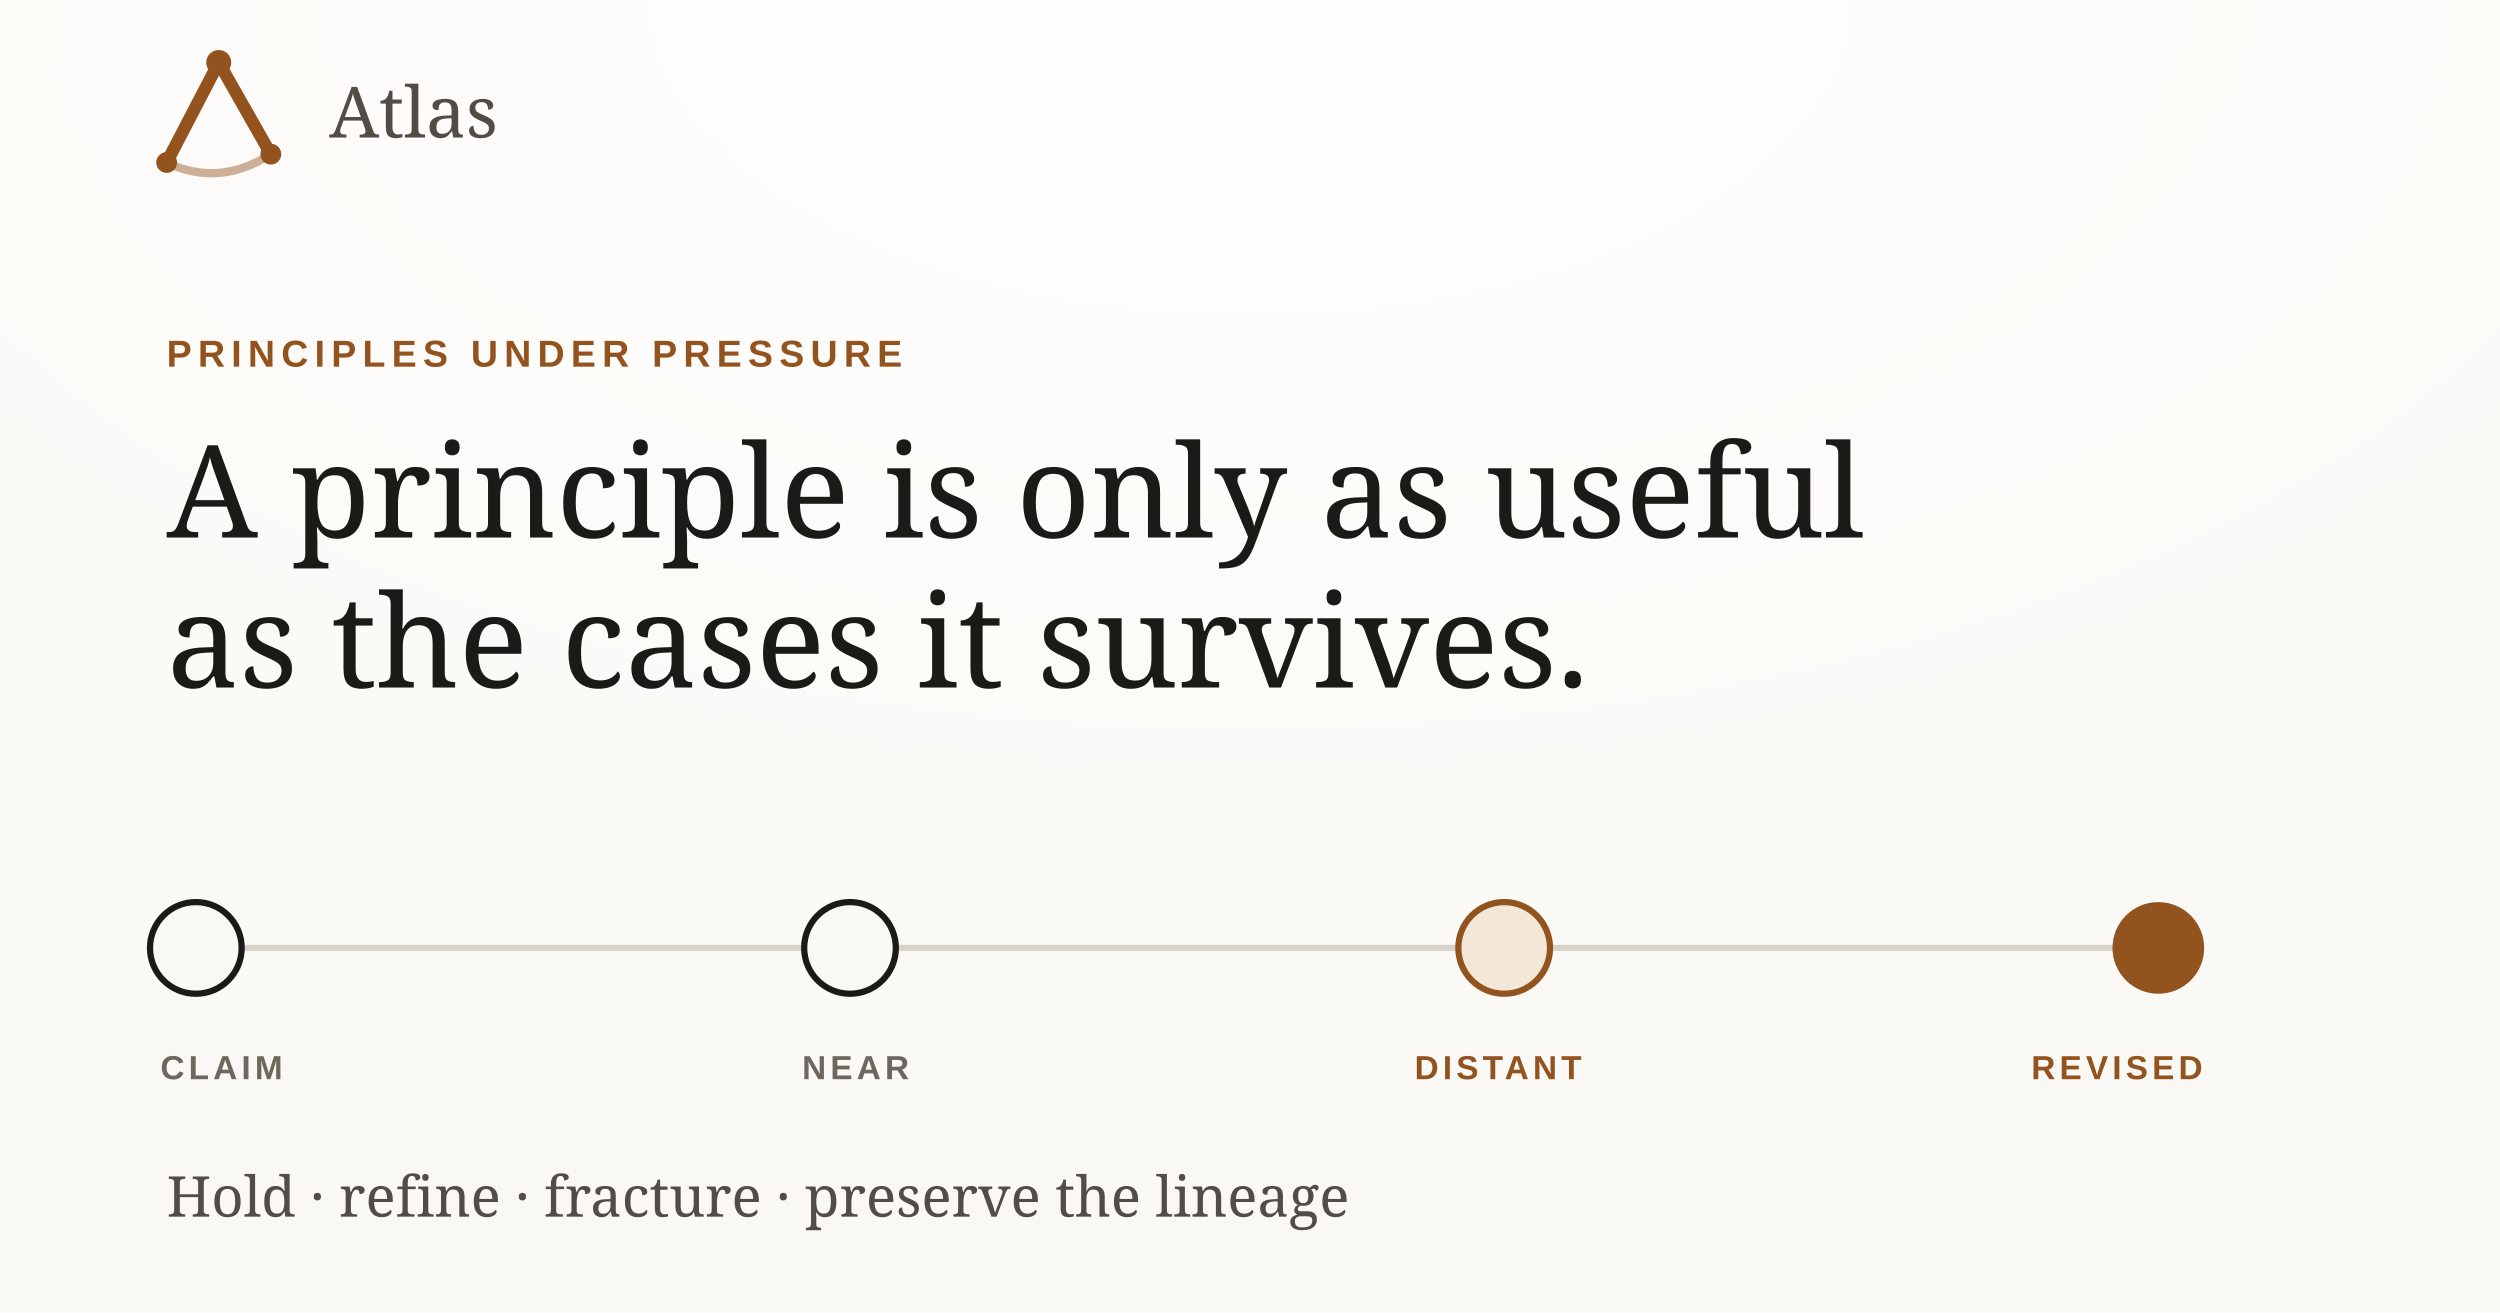
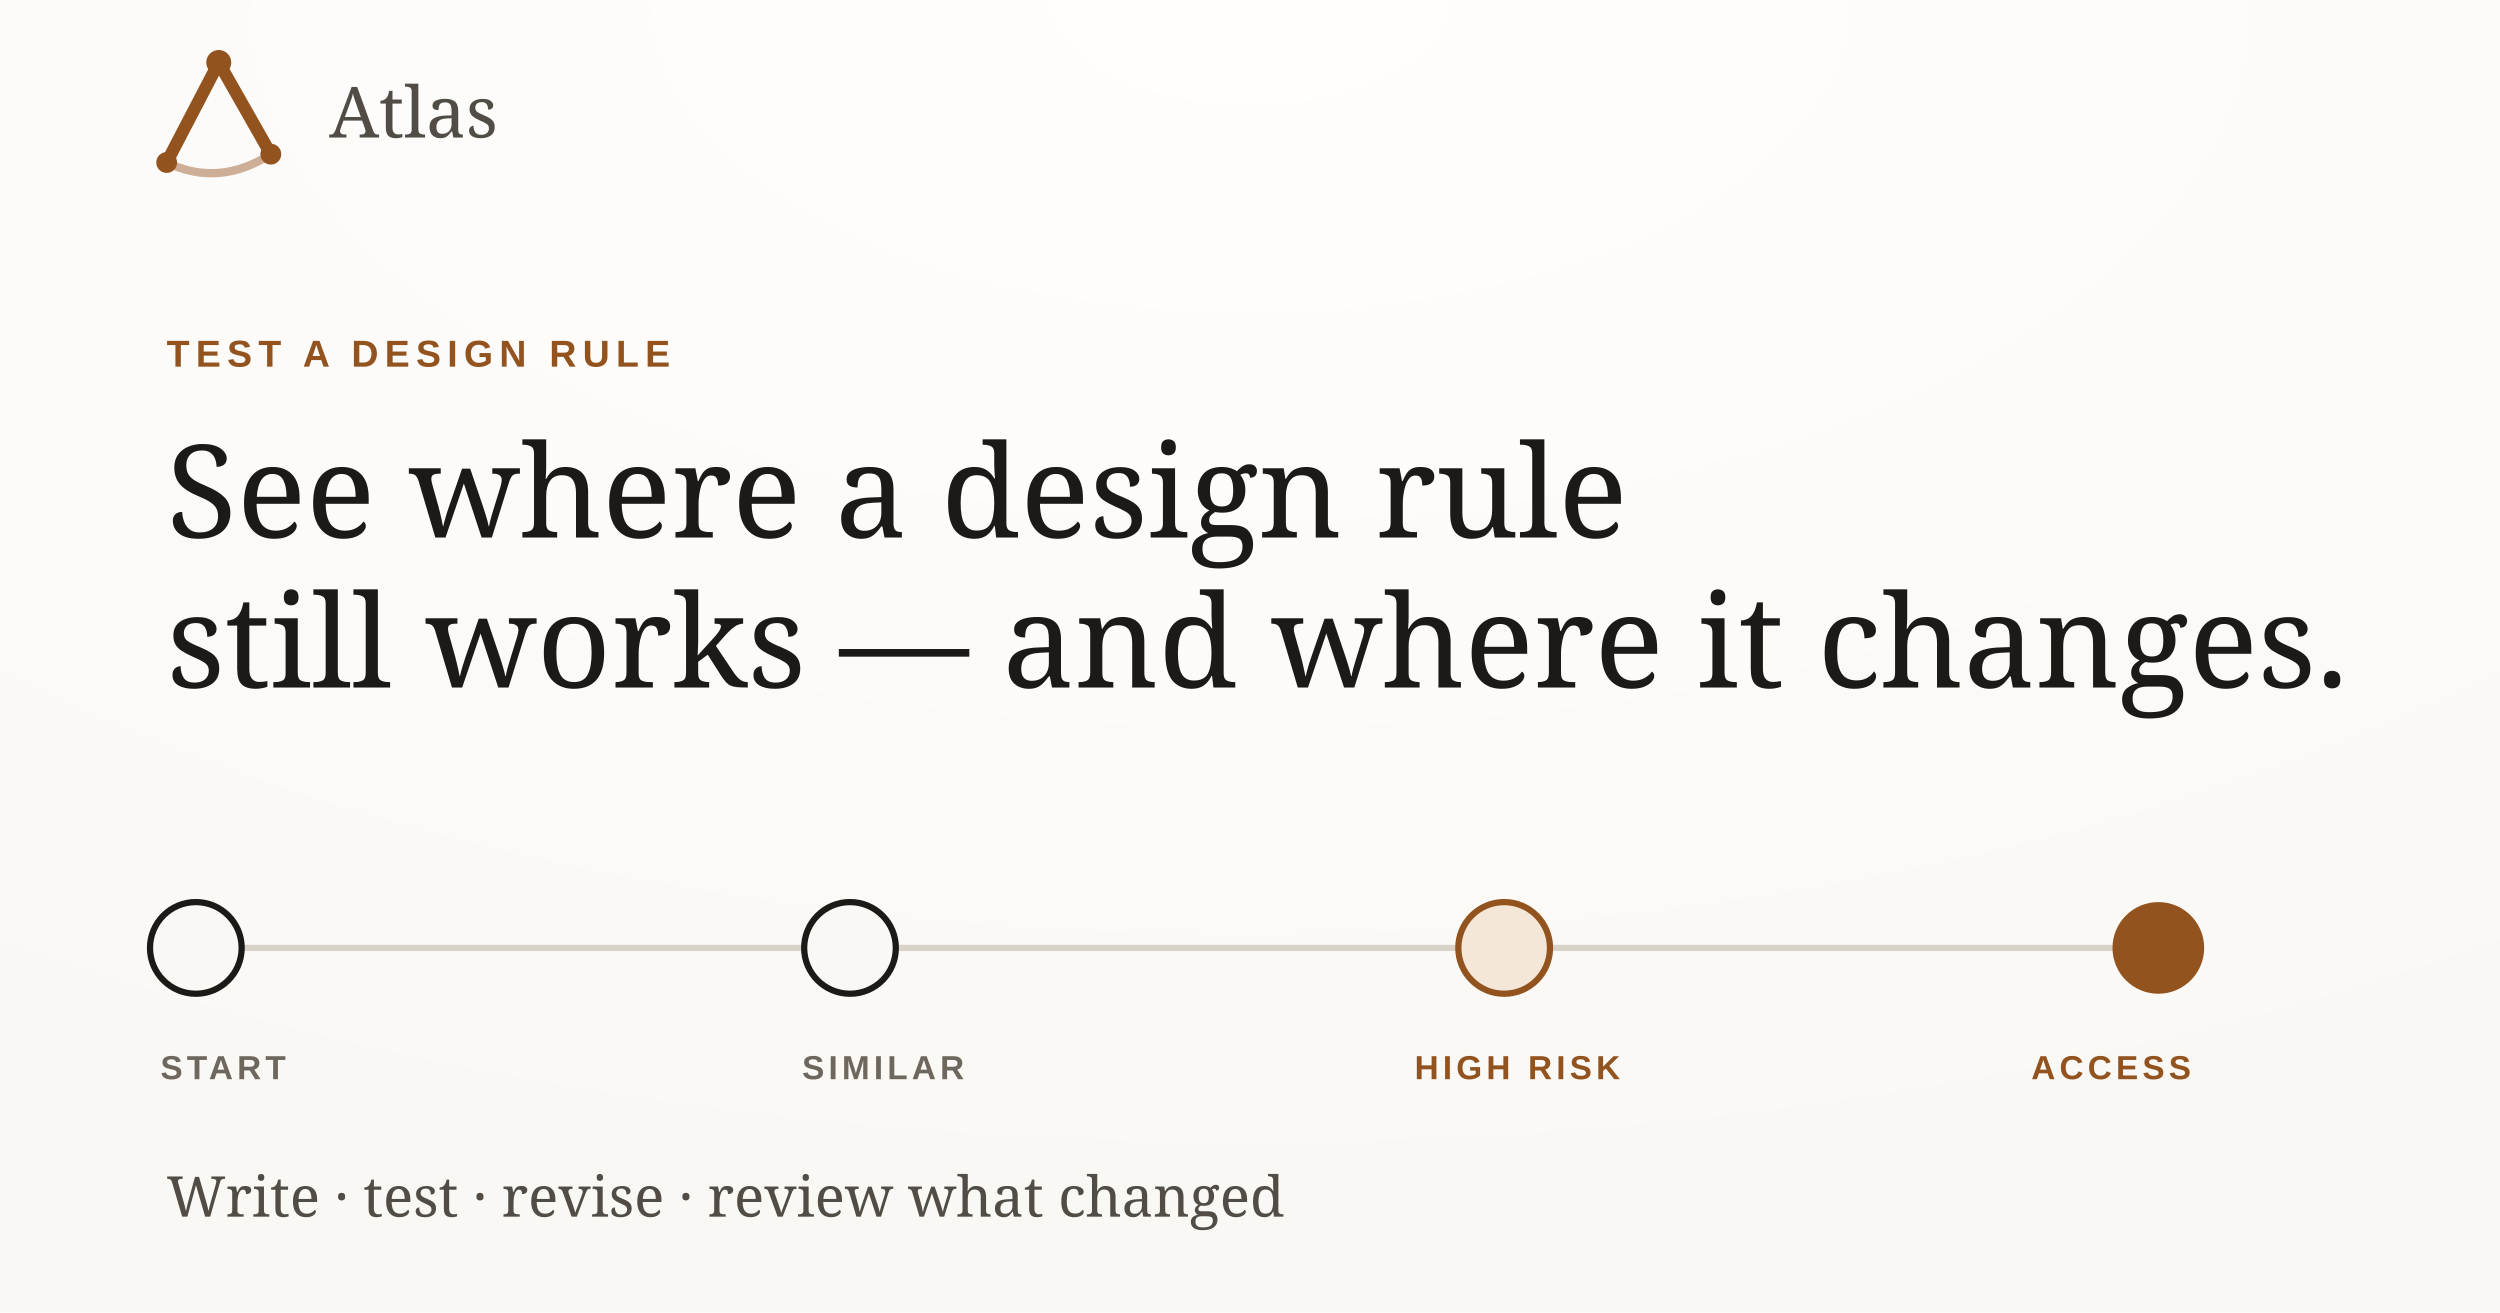
<svg xmlns="http://www.w3.org/2000/svg" width="1200" height="630" viewBox="0 0 1200 630" role="img" aria-labelledby="title desc">
  <defs>
    <radialGradient id="paper" cx="50%" cy="0%" r="95%">
      <stop offset="0%" stop-color="#fffefd" />
      <stop offset="100%" stop-color="#faf8f4" />
    </radialGradient>
  </defs>
  <rect width="1200" height="630" fill="url(#paper)" />
  <path d="M80 78 Q105 90 130 74" fill="none" stroke="#92531f" stroke-width="4" stroke-linecap="round" opacity=".45" />
  <path d="M105 30 L80 78 M105 30 L130 74" fill="none" stroke="#92531f" stroke-width="6" stroke-linecap="round" />
  <circle cx="105" cy="30" r="6" fill="#92531f" />
  <circle cx="80" cy="78" r="5" fill="#92531f" />
  <circle cx="130" cy="74" r="5" fill="#92531f" />
  <text x="158" y="66" fill="#514c45" font-family="Georgia, serif" font-size="34">Atlas</text>
-   <text x="80" y="176" fill="#92531f" font-family="Arial, sans-serif" font-size="18" font-weight="700" letter-spacing="3">PRINCIPLES UNDER PRESSURE</text>
-   <text x="80" y="258" fill="#1c1a16" font-family="Georgia, serif" font-size="62">A principle is only as useful</text>
-   <text x="80" y="330" fill="#1c1a16" font-family="Georgia, serif" font-size="62">as the cases it survives.</text>
+   <text x="80" y="176" fill="#92531f" font-family="Arial, sans-serif" font-size="18" font-weight="700" letter-spacing="3">TEST A DESIGN RULE</text>
+   <text x="80" y="258" fill="#1c1a16" font-family="Georgia, serif" font-size="62">See where a design rule</text>
+   <text x="80" y="330" fill="#1c1a16" font-family="Georgia, serif" font-size="62">still works — and where it changes.</text>
  <line x1="94" y1="455" x2="1035" y2="455" stroke="#d8d2c8" stroke-width="3" />
  <circle cx="94" cy="455" r="22" fill="#faf8f4" stroke="#1c1a16" stroke-width="3" />
  <circle cx="408" cy="455" r="22" fill="#faf8f4" stroke="#1c1a16" stroke-width="3" />
  <circle cx="722" cy="455" r="22" fill="#f4e7d7" stroke="#92531f" stroke-width="3" />
  <circle cx="1036" cy="455" r="22" fill="#92531f" />
-   <text x="77" y="518" fill="#6d675e" font-family="Arial, sans-serif" font-size="16" font-weight="700" letter-spacing="2">CLAIM</text>
-   <text x="385" y="518" fill="#6d675e" font-family="Arial, sans-serif" font-size="16" font-weight="700" letter-spacing="2">NEAR</text>
-   <text x="679" y="518" fill="#92531f" font-family="Arial, sans-serif" font-size="16" font-weight="700" letter-spacing="2">DISTANT</text>
-   <text x="975" y="518" fill="#92531f" font-family="Arial, sans-serif" font-size="16" font-weight="700" letter-spacing="2">REVISED</text>
-   <text x="80" y="584" fill="#514c45" font-family="Georgia, serif" font-size="27">Hold · refine · fracture · preserve the lineage</text>
+   <text x="77" y="518" fill="#6d675e" font-family="Arial, sans-serif" font-size="16" font-weight="700" letter-spacing="2">START</text>
+   <text x="385" y="518" fill="#6d675e" font-family="Arial, sans-serif" font-size="16" font-weight="700" letter-spacing="2">SIMILAR</text>
+   <text x="679" y="518" fill="#92531f" font-family="Arial, sans-serif" font-size="16" font-weight="700" letter-spacing="2">HIGH RISK</text>
+   <text x="975" y="518" fill="#92531f" font-family="Arial, sans-serif" font-size="16" font-weight="700" letter-spacing="2">ACCESS</text>
+   <text x="80" y="584" fill="#514c45" font-family="Georgia, serif" font-size="27">Write · test · revise · review what changed</text>
</svg>
